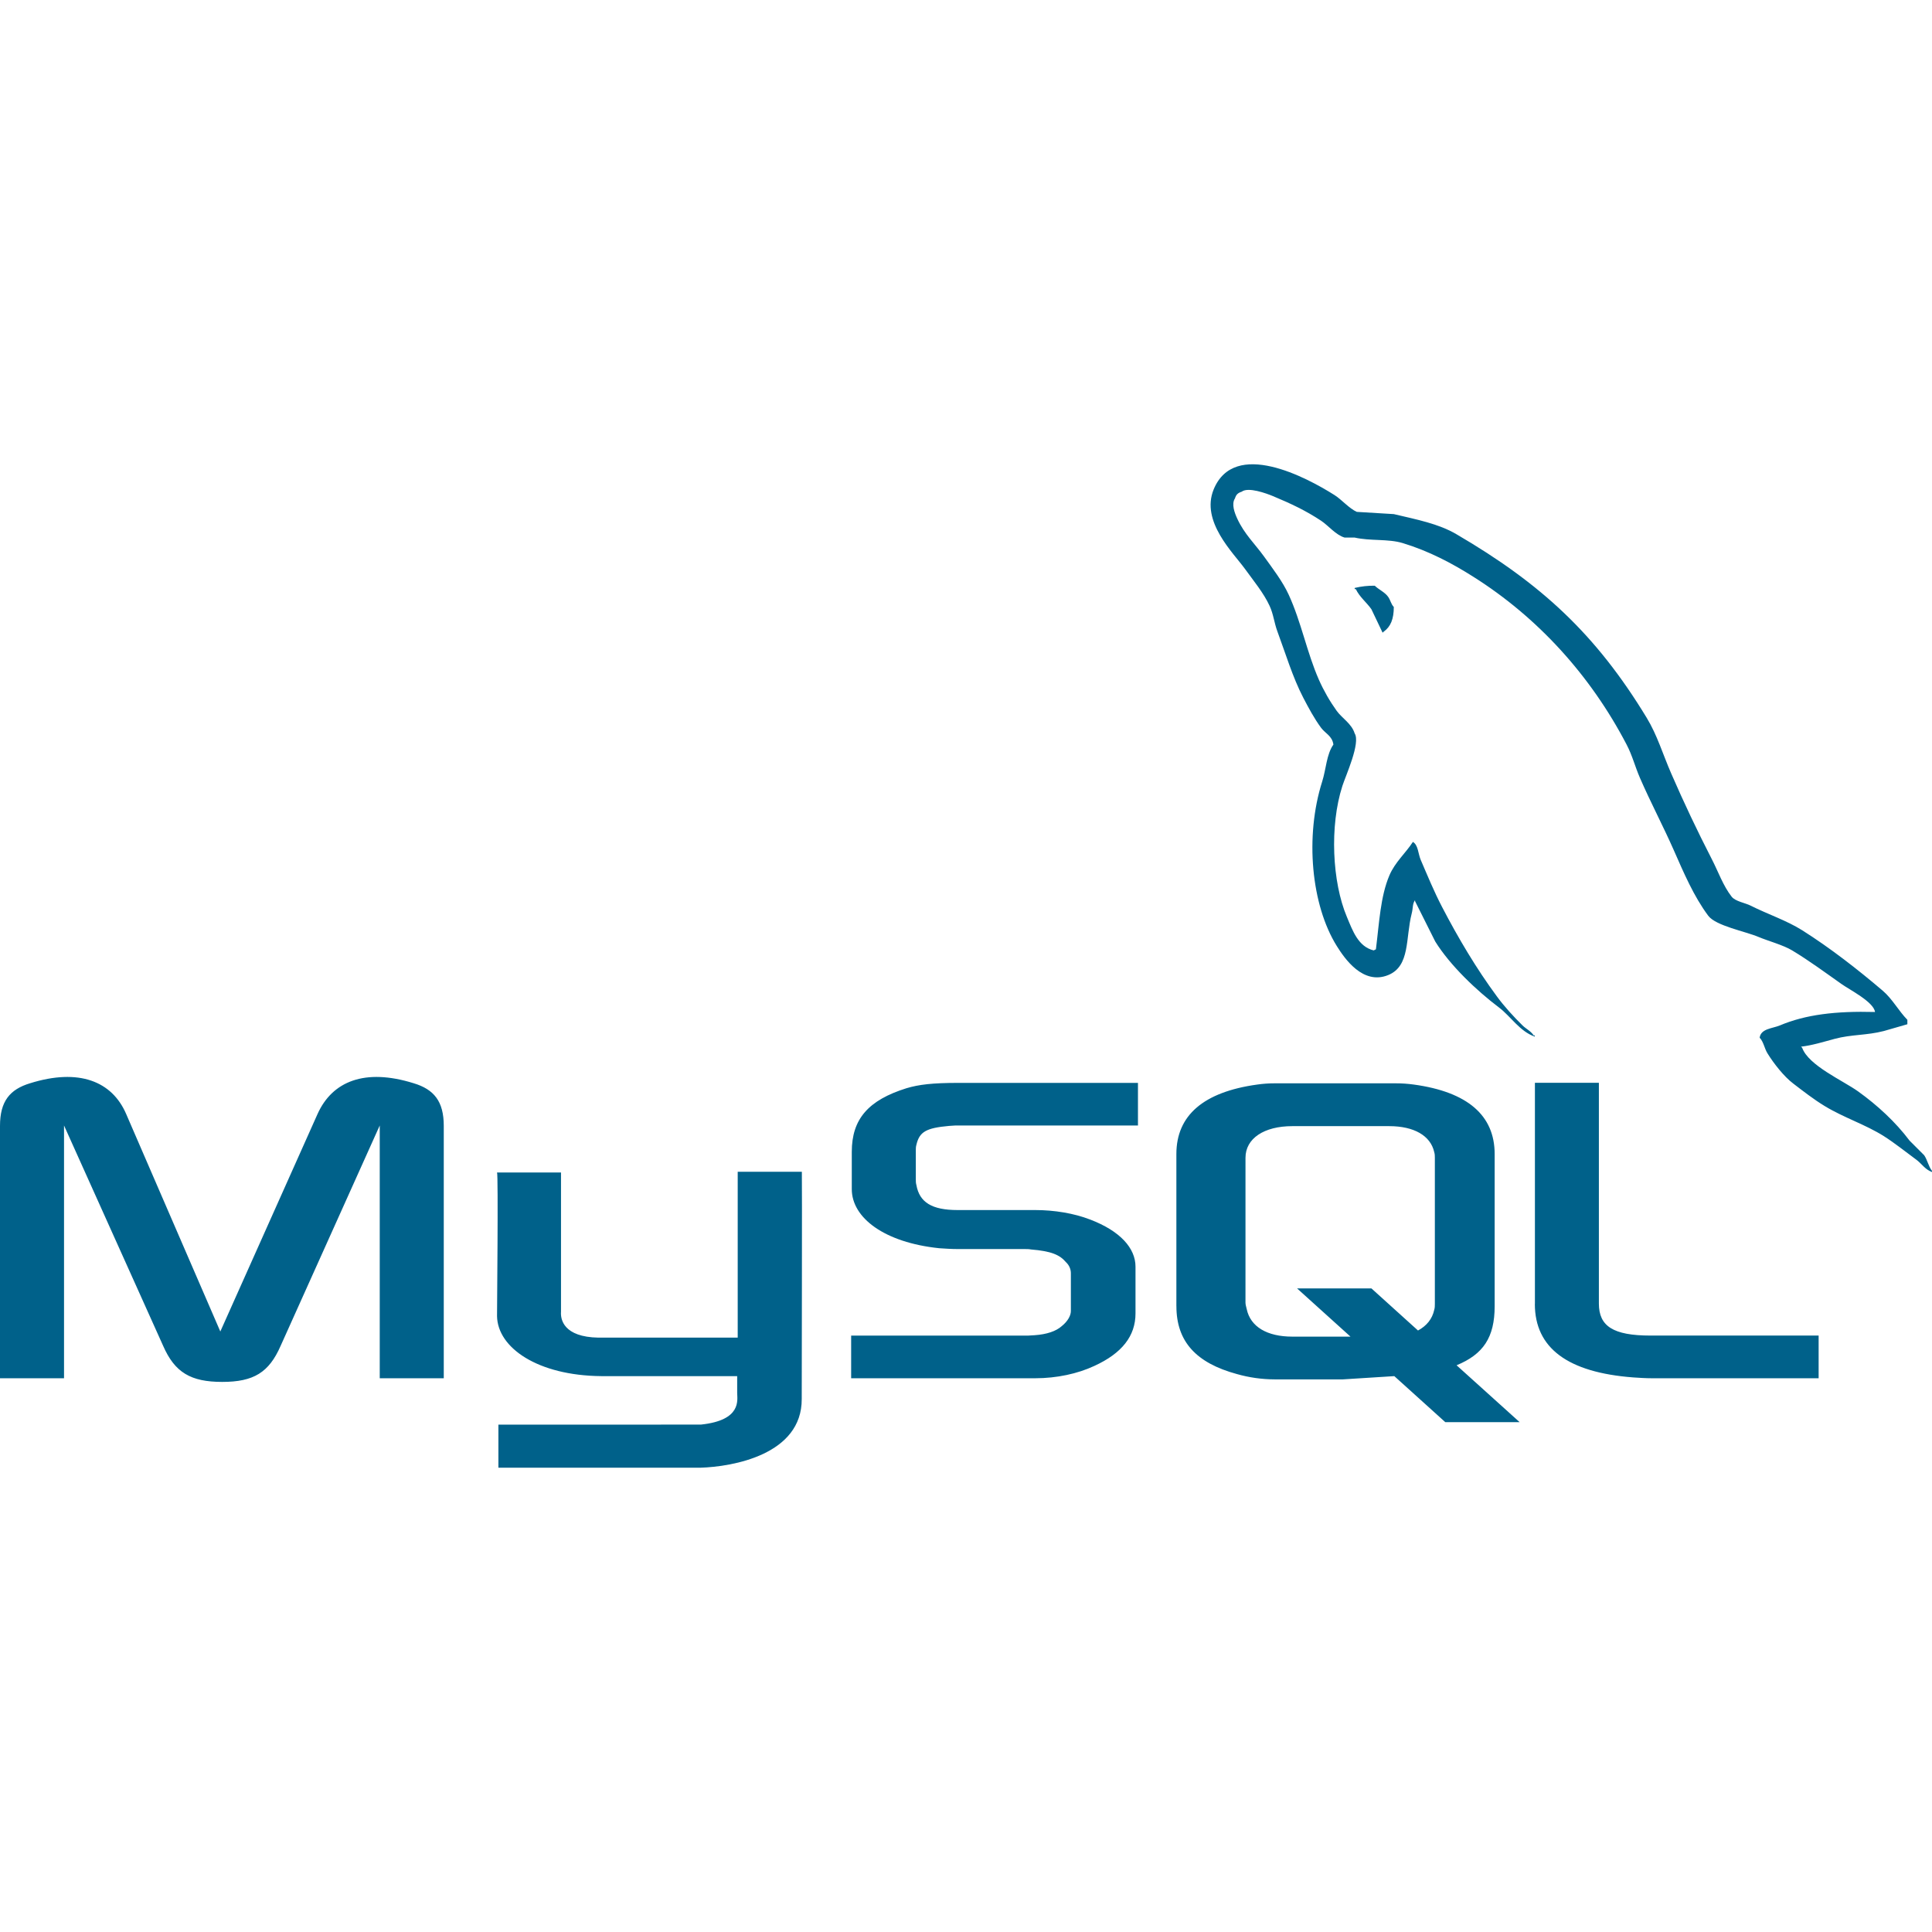
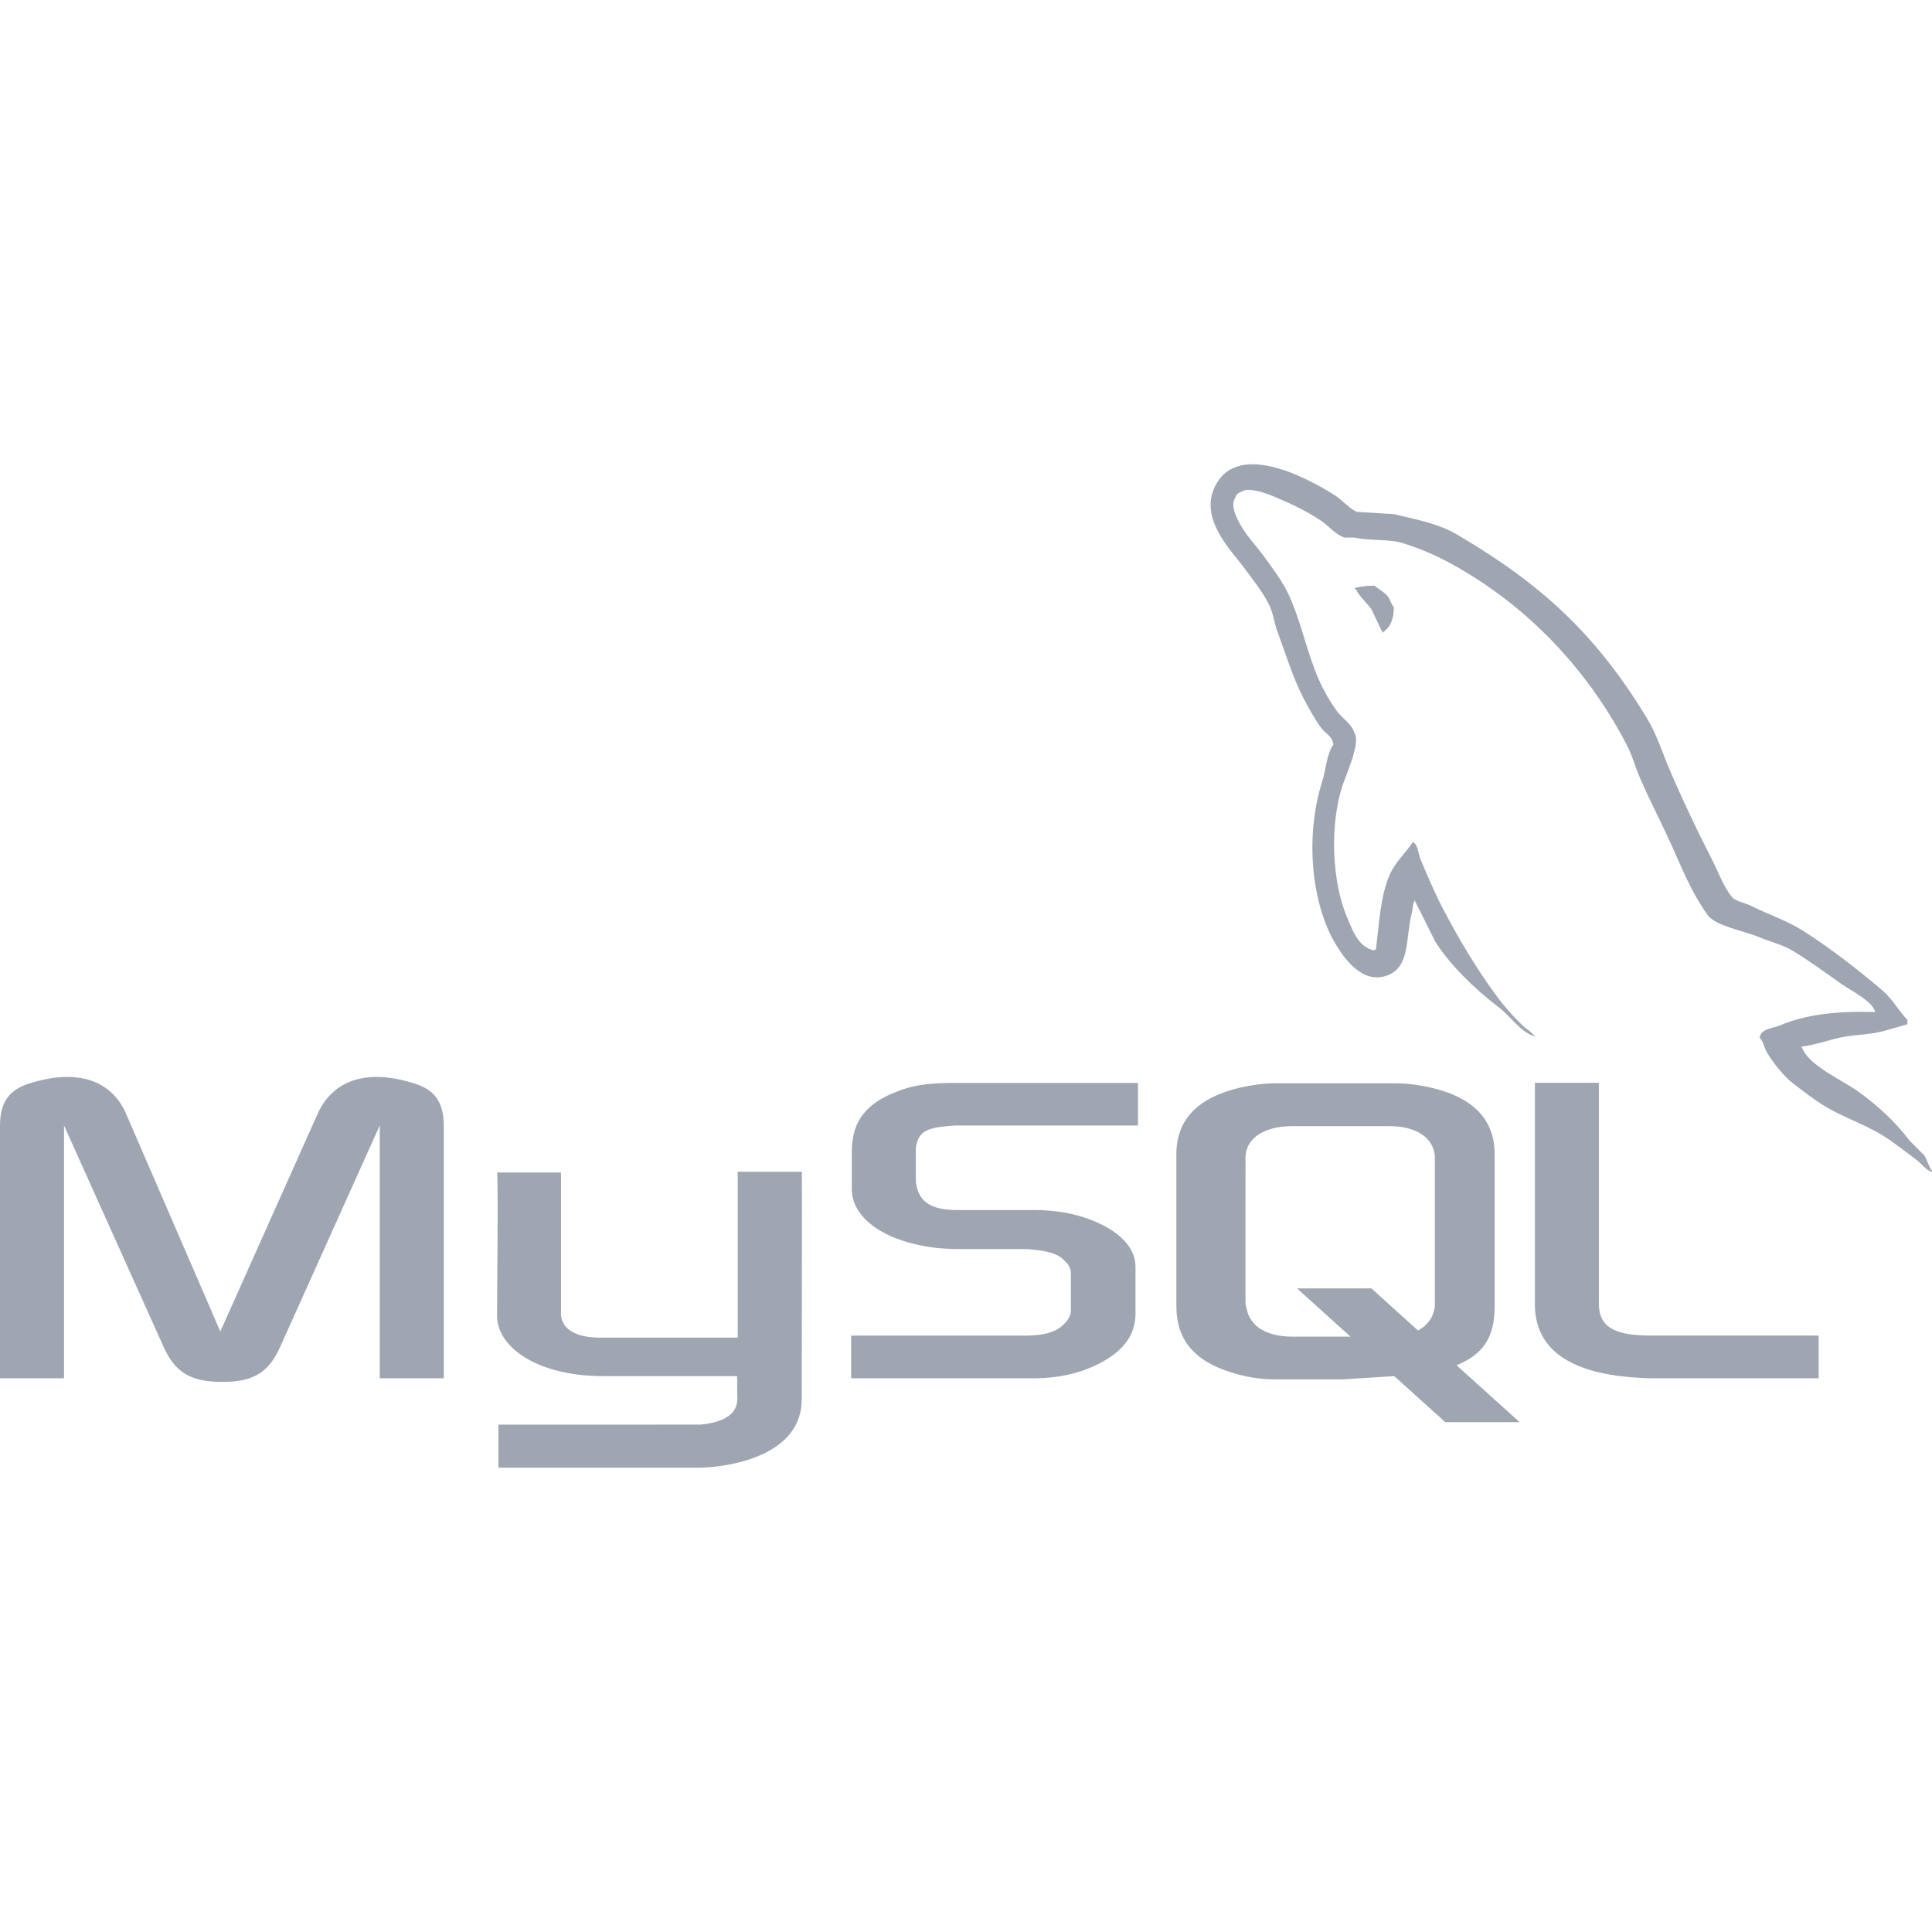
<svg xmlns="http://www.w3.org/2000/svg" viewBox="0 0 128 128">
-   <path fill="#00618A" d="M0 91.313h4.242V74.566l6.566 14.598c.773 1.77 1.832 2.391 3.914 2.391s3.098-.621 3.871-2.391l6.566-14.598v16.746h4.242V74.594c0-1.633-.652-2.422-2-2.828-3.223-1.004-5.383-.137-6.363 2.039l-6.441 14.41-6.238-14.41c-.937-2.176-3.14-3.043-6.359-2.039-1.348.406-2 1.195-2 2.828zM32.93 77.68h4.238v9.227c-.039.5.16 1.676 2.484 1.715h9.223V77.633h4.25c.02 0-.008 14.984-.008 15.047.023 3.695-4.582 4.496-6.707 4.559H33.02v-2.852l13.414-.004c2.73-.285 2.406-1.645 2.406-2.098v-1.113h-9.012c-4.195-.039-6.863-1.871-6.898-3.977-.004-.191.09-9.422 0-9.516zm23.461 13.633h12.195c1.426 0 2.813-.301 3.914-.816 1.836-.84 2.73-1.984 2.73-3.48v-3.098c0-1.223-1.016-2.367-3.016-3.125-1.059-.41-2.367-.625-3.629-.625h-5.141c-1.711 0-2.527-.516-2.73-1.656-.039-.137-.039-.246-.039-.383V76.2c0-.109 0-.219.039-.355.203-.867.652-1.113 2.16-1.25l.41-.027h12.109v-2.824H63.488c-1.711 0-2.609.109-3.426.352-2.527.789-3.629 2.039-3.629 4.215v2.473c0 1.902 2.16 3.535 5.789 3.914.41.027.816.055 1.223.055h4.406c.164 0 .324 0 .449.027 1.344.109 1.914.355 2.324.844.211.195.332.473.324.758v2.477c0 .297-.203.68-.609 1.004-.367.328-.98.543-1.793.598l-.449.027H56.391zm45.297-4.922c0 2.91 2.164 4.539 6.523 4.867.41.027.816.055 1.227.055h11.051v-2.828h-11.133c-2.488 0-3.426-.625-3.426-2.121V71.738h-4.238V86.39zm-23.75.148V76.457c0-2.559 1.801-4.113 5.355-4.602a7.976 7.976 0 0 1 1.145-.082h8.047c.41 0 .777.027 1.188.082 3.555.488 5.352 2.043 5.352 4.602v10.082c0 2.078-.762 3.188-2.523 3.914l4.18 3.77h-4.926l-3.379-3.051-3.402.215H84.44a9.23 9.23 0 0 1-2.492-.352c-2.699-.734-4.008-2.152-4.008-4.496zm4.578-.246c0 .137.043.273.082.438.246 1.172 1.352 1.824 3.023 1.824h3.852l-3.539-3.195h4.926l3.086 2.789c.57-.305.945-.766 1.074-1.363.043-.137.043-.273.043-.41v-9.668c0-.109 0-.246-.043-.383-.246-1.09-1.348-1.715-2.98-1.715h-6.418c-1.879 0-3.105.816-3.105 2.098zm41.703-19.246c-2.605-.07-4.598.172-6.301.891-.484.203-1.258.207-1.336.813.266.281.309.699.52 1.039.406.66 1.094 1.539 1.707 2 .664.508 1.355 1.047 2.074 1.484 1.273.777 2.699 1.223 3.93 2 .723.461 1.441 1.039 2.148 1.559.348.254.582.656 1.039.816v-.074c-.238-.305-.301-.723-.52-1.039l-.965-.965c-.941-1.25-2.137-2.348-3.41-3.262-1.016-.727-3.281-1.711-3.707-2.891l-.074-.074c.719-.078 1.563-.34 2.223-.516 1.117-.301 2.113-.223 3.262-.52l1.559-.449v-.293c-.582-.598-.996-1.387-1.633-1.93-1.656-1.41-3.469-2.824-5.336-4.004-1.035-.652-2.312-1.074-3.41-1.629-.367-.187-1.016-.281-1.262-.594-.574-.734-.887-1.664-1.332-2.52a96.534 96.534 0 0 1-2.668-5.633c-.562-1.285-.93-2.555-1.633-3.707-3.363-5.535-6.988-8.875-12.602-12.156-1.191-.699-2.633-.973-4.148-1.332l-2.449-.148c-.496-.211-1.012-.82-1.48-1.113-1.859-1.176-6.629-3.73-8.008-.371-.867 2.121 1.301 4.191 2.078 5.266.543.754 1.242 1.598 1.629 2.445.258.555.301 1.113.52 1.703.539 1.453 1.008 3.031 1.707 4.375.352.68.738 1.395 1.184 2 .273.371.742.539.816 1.113-.457.641-.484 1.633-.742 2.445-1.16 3.652-.723 8.191.965 10.898.516.828 1.734 2.609 3.41 1.926 1.465-.598 1.137-2.445 1.555-4.078.098-.367.039-.641.223-.887v.074l1.336 2.668c.988 1.59 2.738 3.25 4.223 4.371.773.582 1.379 1.59 2.375 1.93V68.6h-.074c-.195-.297-.496-.422-.742-.664-.582-.57-1.227-1.277-1.703-1.93-1.352-1.832-2.547-3.84-3.633-5.93-.52-.996-.973-2.098-1.41-3.113-.168-.391-.164-.984-.516-1.184-.48.742-1.187 1.344-1.559 2.223-.594 1.402-.668 3.117-.891 4.891l-.148.074c-1.031-.25-1.395-1.312-1.777-2.223-.973-2.305-1.152-6.02-.297-8.672.219-.687 1.219-2.852.813-3.484-.191-.633-.828-1-1.184-1.484a11.7 11.7 0 0 1-1.187-2.074c-.793-1.801-1.164-3.816-2-5.633-.398-.871-1.074-1.75-1.629-2.523-.617-.855-1.305-1.484-1.781-2.52-.168-.367-.398-.957-.148-1.336.078-.254.195-.359.445-.441.43-.332 1.629.109 2.074.293 1.191.496 2.184.965 3.191 1.633.48.32.969.941 1.555 1.113h.668c1.043.238 2.211.07 3.188.367 1.723.523 3.27 1.34 4.668 2.227 4.273 2.695 7.766 6.535 10.156 11.117.387.738.551 1.441.891 2.223.684 1.578 1.543 3.203 2.223 4.746s1.34 3.094 2.297 4.375c.504.672 2.453 1.031 3.336 1.406.621.262 1.637.535 2.223.891 1.125.676 2.211 1.48 3.266 2.223.523.375 2.141 1.188 2.223 1.855zM91.082 38.805a5.26 5.26 0 0 0-1.332.148v.074h.074c.258.535.715.879 1.035 1.336l.742 1.555.074-.07c.461-.324.668-.844.668-1.633-.187-.195-.211-.437-.371-.668-.211-.309-.621-.48-.891-.742zm0 0" />
+   <path fill="#9FA6B2" d="M0 91.313h4.242V74.566l6.566 14.598c.773 1.77 1.832 2.391 3.914 2.391s3.098-.621 3.871-2.391l6.566-14.598v16.746h4.242V74.594c0-1.633-.652-2.422-2-2.828-3.223-1.004-5.383-.137-6.363 2.039l-6.441 14.41-6.238-14.41c-.937-2.176-3.14-3.043-6.359-2.039-1.348.406-2 1.195-2 2.828zM32.93 77.68h4.238v9.227c-.039.5.16 1.676 2.484 1.715h9.223V77.633h4.25c.02 0-.008 14.984-.008 15.047.023 3.695-4.582 4.496-6.707 4.559H33.02v-2.852l13.414-.004c2.73-.285 2.406-1.645 2.406-2.098v-1.113h-9.012c-4.195-.039-6.863-1.871-6.898-3.977-.004-.191.09-9.422 0-9.516zm23.461 13.633h12.195c1.426 0 2.813-.301 3.914-.816 1.836-.84 2.73-1.984 2.73-3.48v-3.098c0-1.223-1.016-2.367-3.016-3.125-1.059-.41-2.367-.625-3.629-.625h-5.141c-1.711 0-2.527-.516-2.73-1.656-.039-.137-.039-.246-.039-.383V76.2c0-.109 0-.219.039-.355.203-.867.652-1.113 2.16-1.25l.41-.027h12.109v-2.824H63.488c-1.711 0-2.609.109-3.426.352-2.527.789-3.629 2.039-3.629 4.215v2.473c0 1.902 2.16 3.535 5.789 3.914.41.027.816.055 1.223.055h4.406c.164 0 .324 0 .449.027 1.344.109 1.914.355 2.324.844.211.195.332.473.324.758v2.477c0 .297-.203.68-.609 1.004-.367.328-.98.543-1.793.598l-.449.027H56.391zm45.297-4.922c0 2.91 2.164 4.539 6.523 4.867.41.027.816.055 1.227.055h11.051v-2.828h-11.133c-2.488 0-3.426-.625-3.426-2.121V71.738h-4.238V86.39zm-23.75.148V76.457c0-2.559 1.801-4.113 5.355-4.602a7.976 7.976 0 0 1 1.145-.082h8.047c.41 0 .777.027 1.188.082 3.555.488 5.352 2.043 5.352 4.602v10.082c0 2.078-.762 3.188-2.523 3.914l4.18 3.77h-4.926l-3.379-3.051-3.402.215H84.44a9.23 9.23 0 0 1-2.492-.352c-2.699-.734-4.008-2.152-4.008-4.496zm4.578-.246c0 .137.043.273.082.438.246 1.172 1.352 1.824 3.023 1.824h3.852l-3.539-3.195h4.926l3.086 2.789c.57-.305.945-.766 1.074-1.363.043-.137.043-.273.043-.41v-9.668c0-.109 0-.246-.043-.383-.246-1.09-1.348-1.715-2.98-1.715h-6.418c-1.879 0-3.105.816-3.105 2.098zm41.703-19.246c-2.605-.07-4.598.172-6.301.891-.484.203-1.258.207-1.336.813.266.281.309.699.52 1.039.406.66 1.094 1.539 1.707 2 .664.508 1.355 1.047 2.074 1.484 1.273.777 2.699 1.223 3.93 2 .723.461 1.441 1.039 2.148 1.559.348.254.582.656 1.039.816v-.074c-.238-.305-.301-.723-.52-1.039l-.965-.965c-.941-1.25-2.137-2.348-3.41-3.262-1.016-.727-3.281-1.711-3.707-2.891l-.074-.074c.719-.078 1.563-.34 2.223-.516 1.117-.301 2.113-.223 3.262-.52l1.559-.449v-.293c-.582-.598-.996-1.387-1.633-1.93-1.656-1.41-3.469-2.824-5.336-4.004-1.035-.652-2.312-1.074-3.41-1.629-.367-.187-1.016-.281-1.262-.594-.574-.734-.887-1.664-1.332-2.52a96.534 96.534 0 0 1-2.668-5.633c-.562-1.285-.93-2.555-1.633-3.707-3.363-5.535-6.988-8.875-12.602-12.156-1.191-.699-2.633-.973-4.148-1.332l-2.449-.148c-.496-.211-1.012-.82-1.48-1.113-1.859-1.176-6.629-3.73-8.008-.371-.867 2.121 1.301 4.191 2.078 5.266.543.754 1.242 1.598 1.629 2.445.258.555.301 1.113.52 1.703.539 1.453 1.008 3.031 1.707 4.375.352.68.738 1.395 1.184 2 .273.371.742.539.816 1.113-.457.641-.484 1.633-.742 2.445-1.16 3.652-.723 8.191.965 10.898.516.828 1.734 2.609 3.41 1.926 1.465-.598 1.137-2.445 1.555-4.078.098-.367.039-.641.223-.887v.074l1.336 2.668c.988 1.59 2.738 3.25 4.223 4.371.773.582 1.379 1.59 2.375 1.93V68.6h-.074c-.195-.297-.496-.422-.742-.664-.582-.57-1.227-1.277-1.703-1.93-1.352-1.832-2.547-3.84-3.633-5.93-.52-.996-.973-2.098-1.41-3.113-.168-.391-.164-.984-.516-1.184-.48.742-1.187 1.344-1.559 2.223-.594 1.402-.668 3.117-.891 4.891l-.148.074c-1.031-.25-1.395-1.312-1.777-2.223-.973-2.305-1.152-6.02-.297-8.672.219-.687 1.219-2.852.813-3.484-.191-.633-.828-1-1.184-1.484a11.7 11.7 0 0 1-1.187-2.074c-.793-1.801-1.164-3.816-2-5.633-.398-.871-1.074-1.75-1.629-2.523-.617-.855-1.305-1.484-1.781-2.52-.168-.367-.398-.957-.148-1.336.078-.254.195-.359.445-.441.43-.332 1.629.109 2.074.293 1.191.496 2.184.965 3.191 1.633.48.32.969.941 1.555 1.113h.668c1.043.238 2.211.07 3.188.367 1.723.523 3.27 1.34 4.668 2.227 4.273 2.695 7.766 6.535 10.156 11.117.387.738.551 1.441.891 2.223.684 1.578 1.543 3.203 2.223 4.746s1.34 3.094 2.297 4.375c.504.672 2.453 1.031 3.336 1.406.621.262 1.637.535 2.223.891 1.125.676 2.211 1.48 3.266 2.223.523.375 2.141 1.188 2.223 1.855zM91.082 38.805a5.26 5.26 0 0 0-1.332.148v.074h.074c.258.535.715.879 1.035 1.336l.742 1.555.074-.07c.461-.324.668-.844.668-1.633-.187-.195-.211-.437-.371-.668-.211-.309-.621-.48-.891-.742zm0 0" />
</svg>
